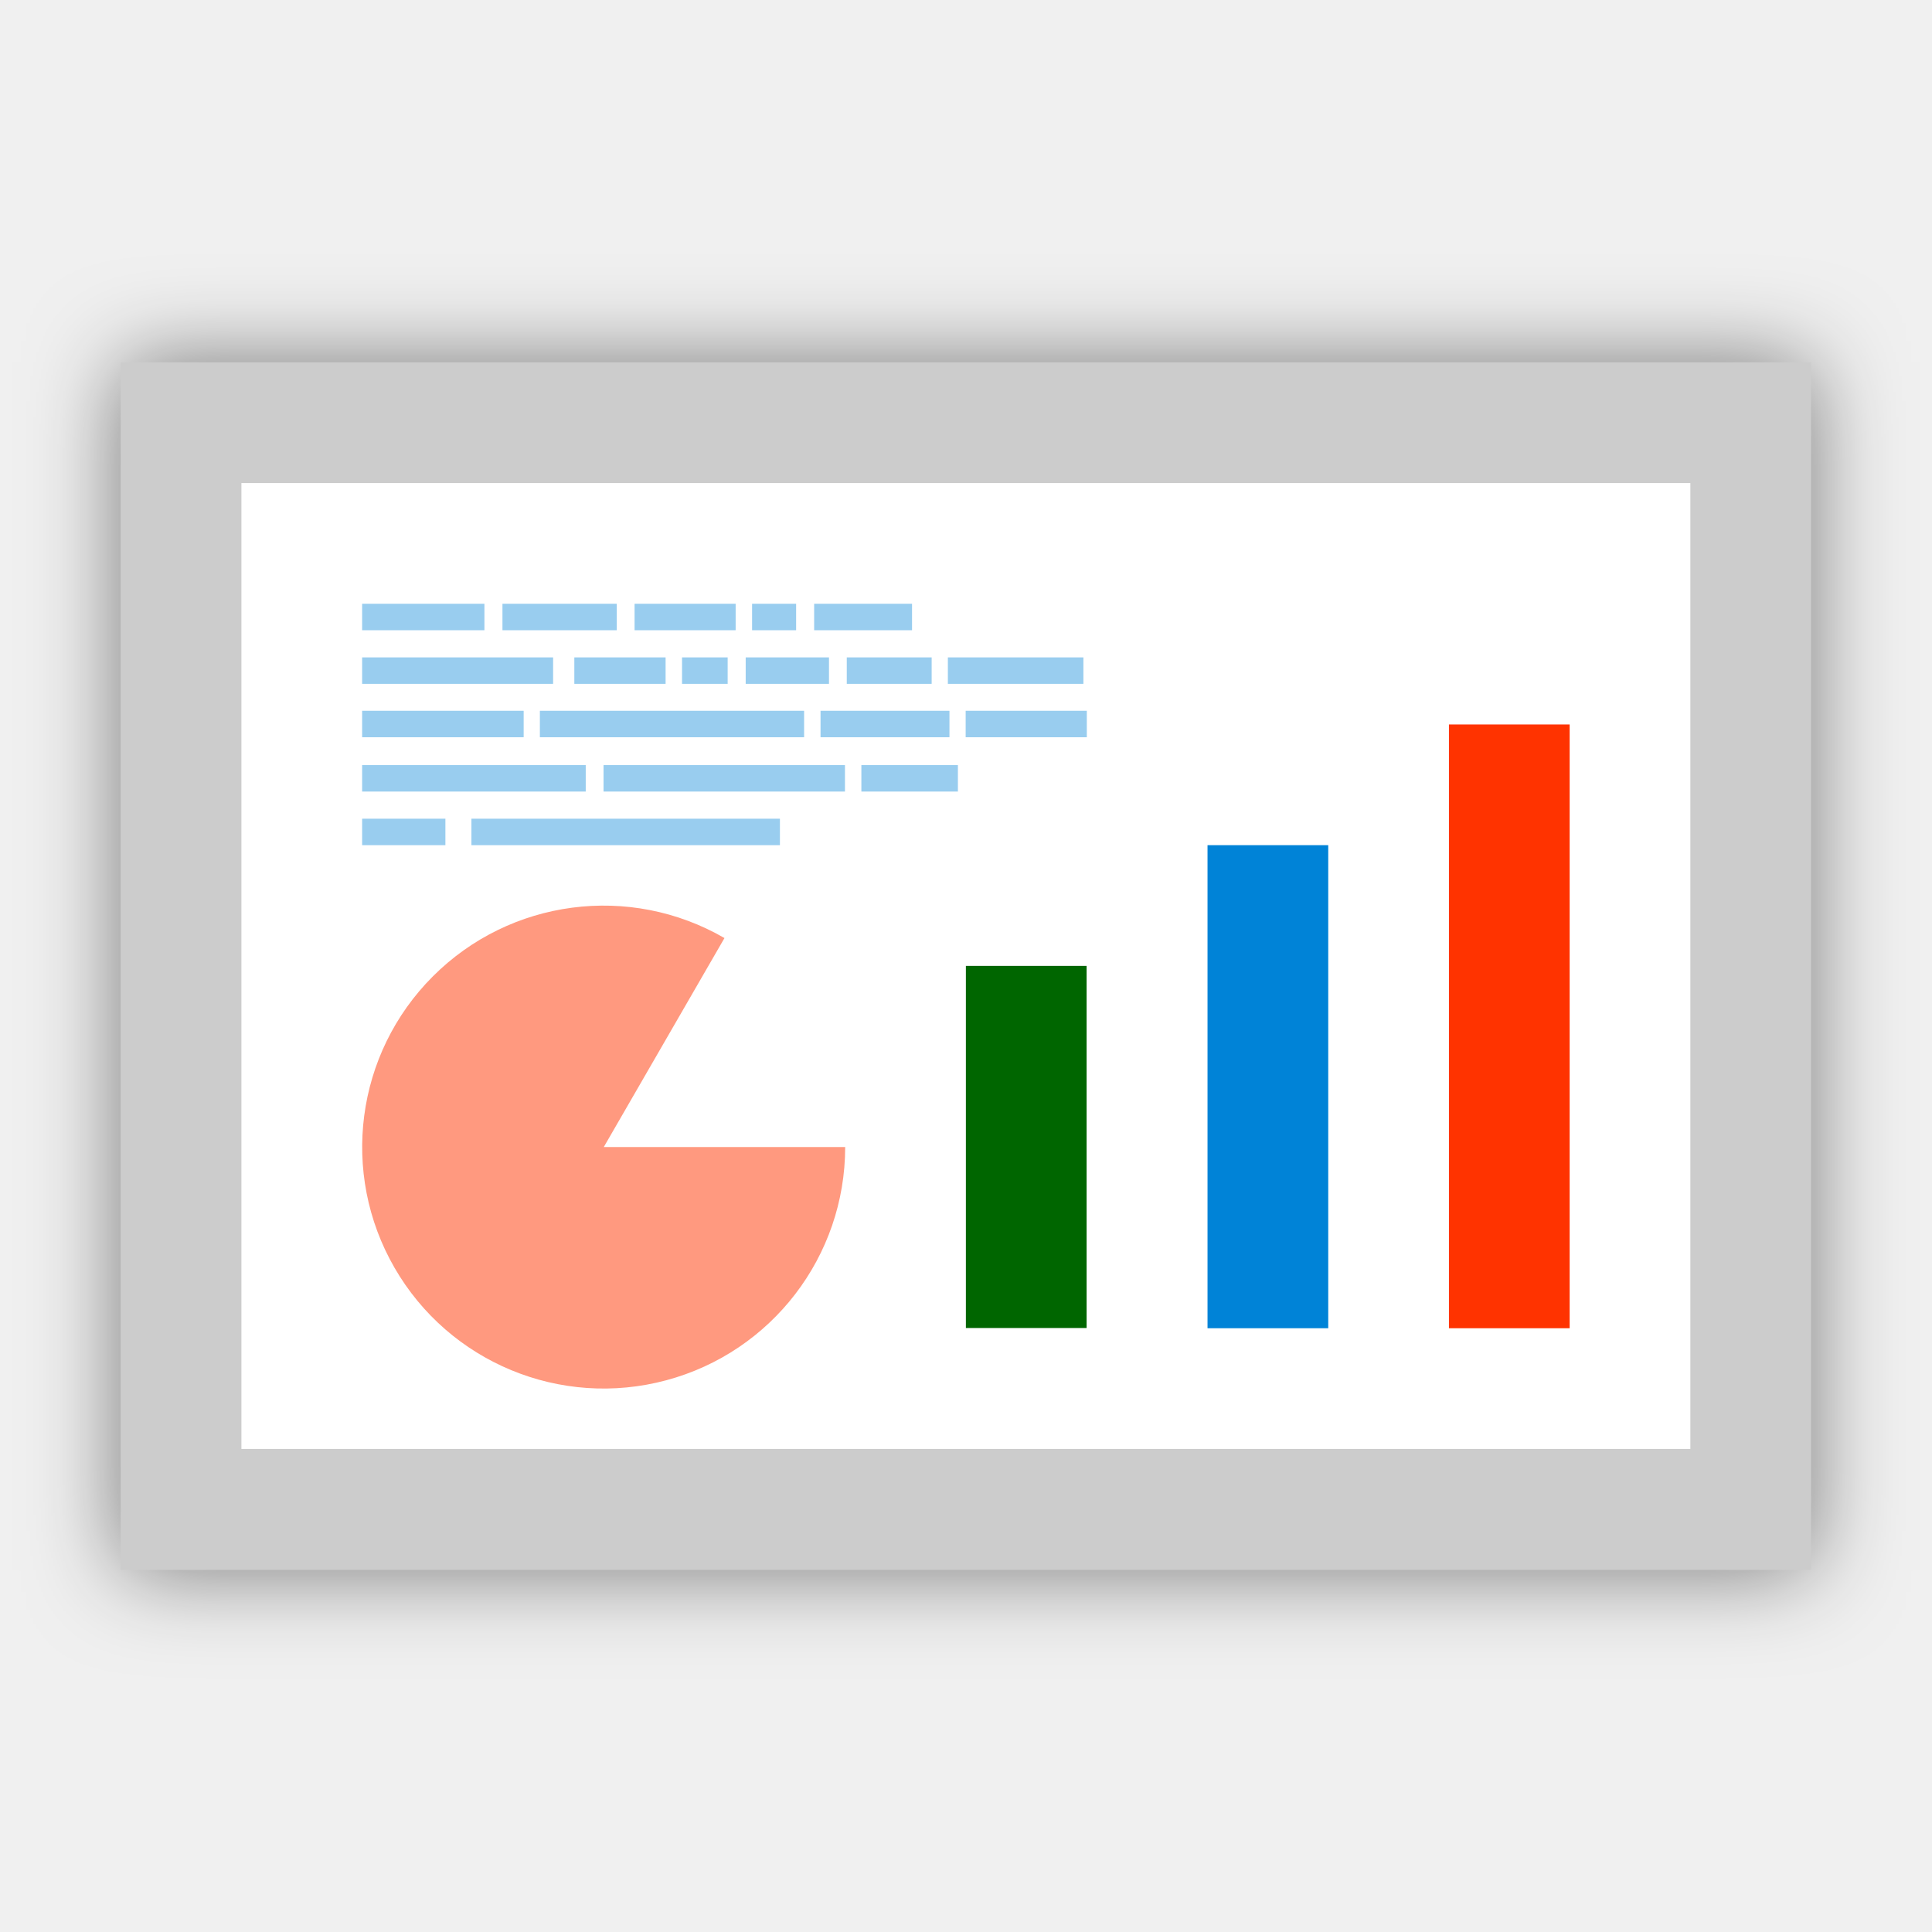
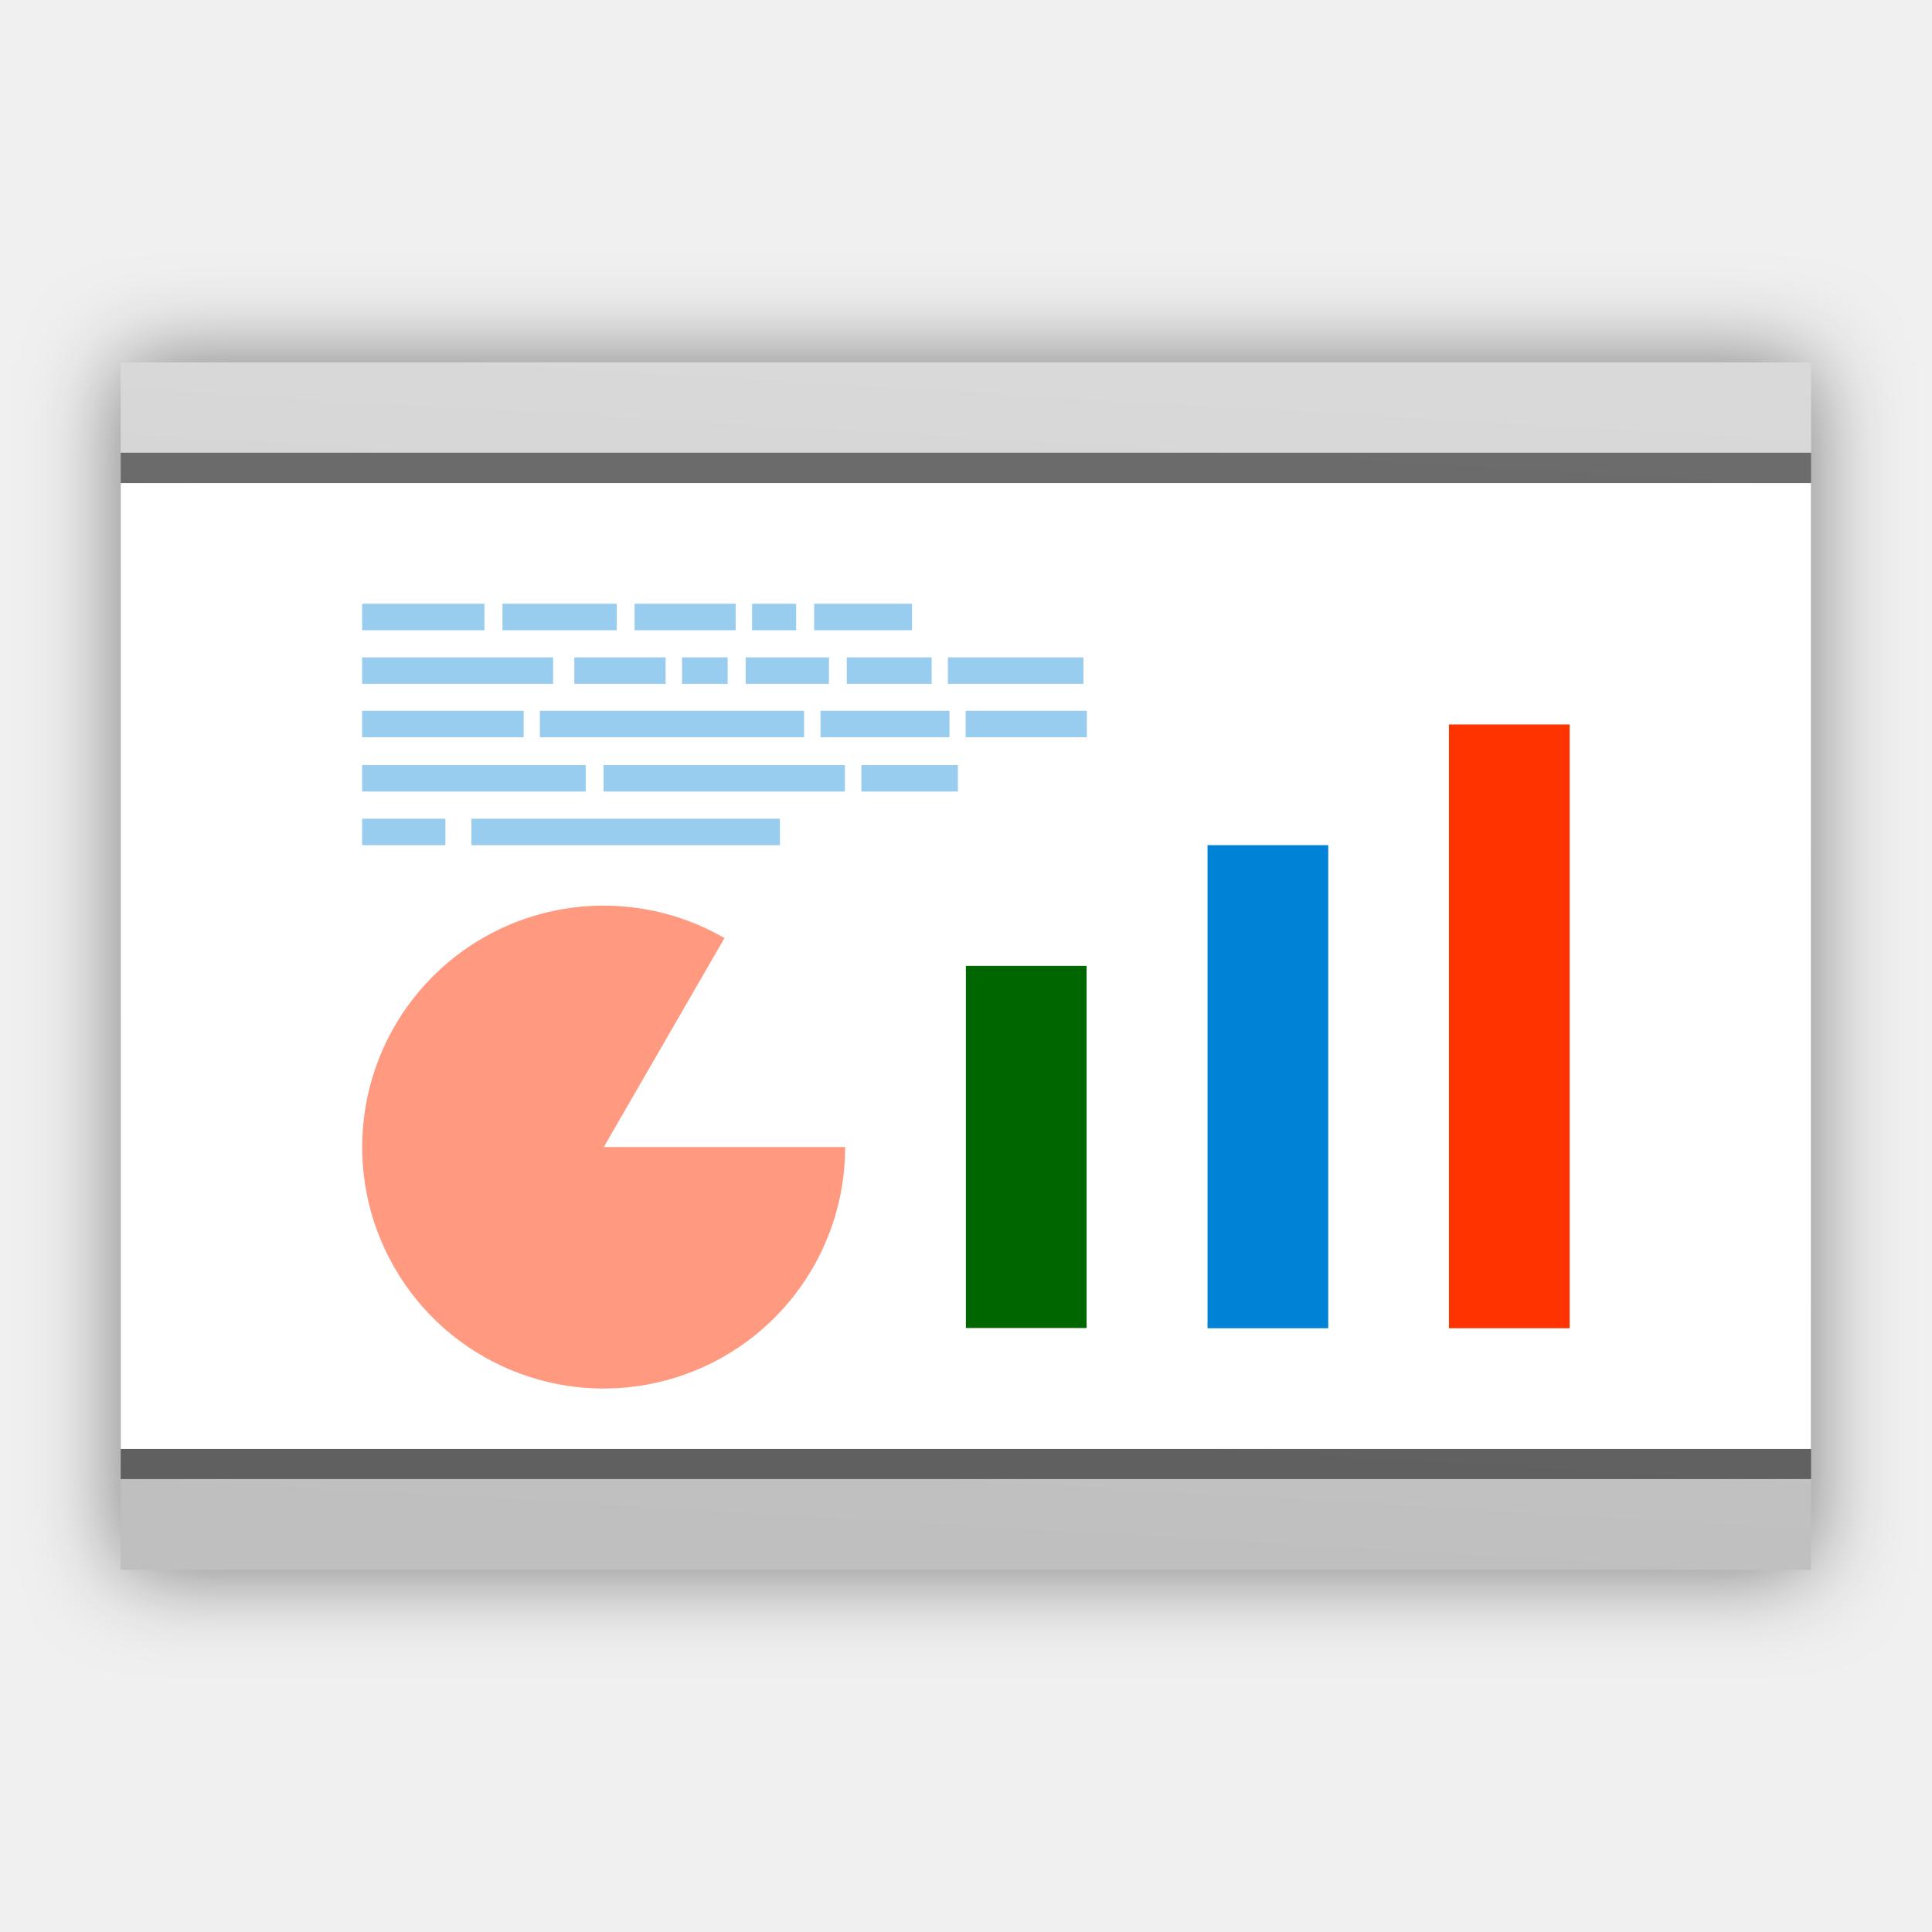
- <svg xmlns="http://www.w3.org/2000/svg" width="32" height="32" viewBox="0 0 8.467 8.467" version="1.1" id="svg8">
+ <svg xmlns="http://www.w3.org/2000/svg" xmlns:xlink="http://www.w3.org/1999/xlink" width="32" height="32" viewBox="0 0 8.467 8.467" version="1.1" id="svg8">
  <defs id="defs2">
+     <linearGradient id="linearGradient864">
+       <stop style="stop-color:#bfbfbf;stop-opacity:1;" offset="0" id="stop860" />
+       <stop style="stop-color:#d9d9d9;stop-opacity:1" offset="1" id="stop862" />
+     </linearGradient>
    <filter style="color-interpolation-filters:sRGB" id="filter60812" x="-0.064" width="1.129" y="-0.09" height="1.18">
      <feGaussianBlur stdDeviation="0.198" id="feGaussianBlur60814" />
    </filter>
+     <linearGradient xlink:href="#linearGradient864" id="linearGradient866" x1="4.035" y1="6.773" x2="4.333" y2="1.623" gradientUnits="userSpaceOnUse" />
  </defs>
  <g id="layer1">
    <rect style="opacity:0.5;fill:#000000;fill-opacity:1;stroke-width:0.182;filter:url(#filter60812)" id="rect848-6" width="7.408" height="5.292" x="0.529" y="1.588" />
-     <rect y="1.588" x="0.529" height="5.292" width="7.408" id="rect848" style="opacity:1;fill:#cccccc;fill-opacity:1;stroke-width:0.182" />
-     <rect style="opacity:1;fill:#ffffff;fill-opacity:1;stroke-width:0.151" id="rect848-3" width="6.35" height="4.233" x="1.058" y="2.117" />
+     <rect y="1.588" x="0.529" height="5.292" width="7.408" id="rect848" style="opacity:1;fill:url(#linearGradient866);fill-opacity:1;stroke-width:0.182" />
+     <rect style="opacity:0.5;fill:#000000;fill-opacity:1;stroke-width:0.168" id="rect848-3-3" width="7.408" height="4.498" x="0.529" y="1.984" />
+     <rect style="opacity:1;fill:#ffffff;fill-opacity:1;stroke-width:0.163" id="rect848-3" width="7.408" height="4.233" x="0.529" y="2.117" />
    <rect style="opacity:1;fill:#006600;fill-opacity:1;stroke-width:0.027" id="rect848-3-7-3" width="0.529" height="1.587" x="4.233" y="4.233" />
    <rect style="opacity:1;fill:#ff3300;fill-opacity:1;stroke-width:0.034" id="rect848-3-7-2" width="0.529" height="2.646" x="6.35" y="3.175" />
    <rect y="3.704" x="5.292" height="2.117" width="0.529" id="rect848-3-7-3-1" style="opacity:1;fill:#0083d7;fill-opacity:1;stroke-width:0.031" />
    <path style="opacity:0.4;fill:none;stroke:#0083d7;stroke-width:0.116px;stroke-linecap:butt;stroke-linejoin:miter;stroke-opacity:1" id="path3475" d="m 1.587,2.704 h 0.536 z m 0.615,0 h 0.501 z m 0.579,0 h 0.443 z m 0.515,0 h 0.193 z m 0.272,0 H 3.997 Z M 1.587,2.939 h 0.837 z m 0.93,0 h 0.4 z m 0.472,0 h 0.2 z m 0.279,0 h 0.365 z m 0.443,0 h 0.372 z m 0.443,0 H 4.748 Z M 1.587,3.173 h 0.708 z m 0.779,0 h 1.158 z m 1.23,0 h 0.565 z m 0.636,0 H 4.763 Z M 1.587,3.411 h 0.98 z m 1.058,0 h 1.058 z m 1.13,0 H 4.198 Z M 1.587,3.646 h 0.365 z m 0.479,0 h 1.352 z" />
    <path d="M 3.704,5.027 A 1.058,1.058 0 0 1 2.92,6.049 1.058,1.058 0 0 1 1.729,5.556 1.058,1.058 0 0 1 1.897,4.279 1.058,1.058 0 0 1 3.175,4.111 L 2.646,5.027 Z" id="path968" style="opacity:0.5;fill:#ff3300;fill-opacity:1;stroke:none;stroke-width:0.212" />
  </g>
</svg>
